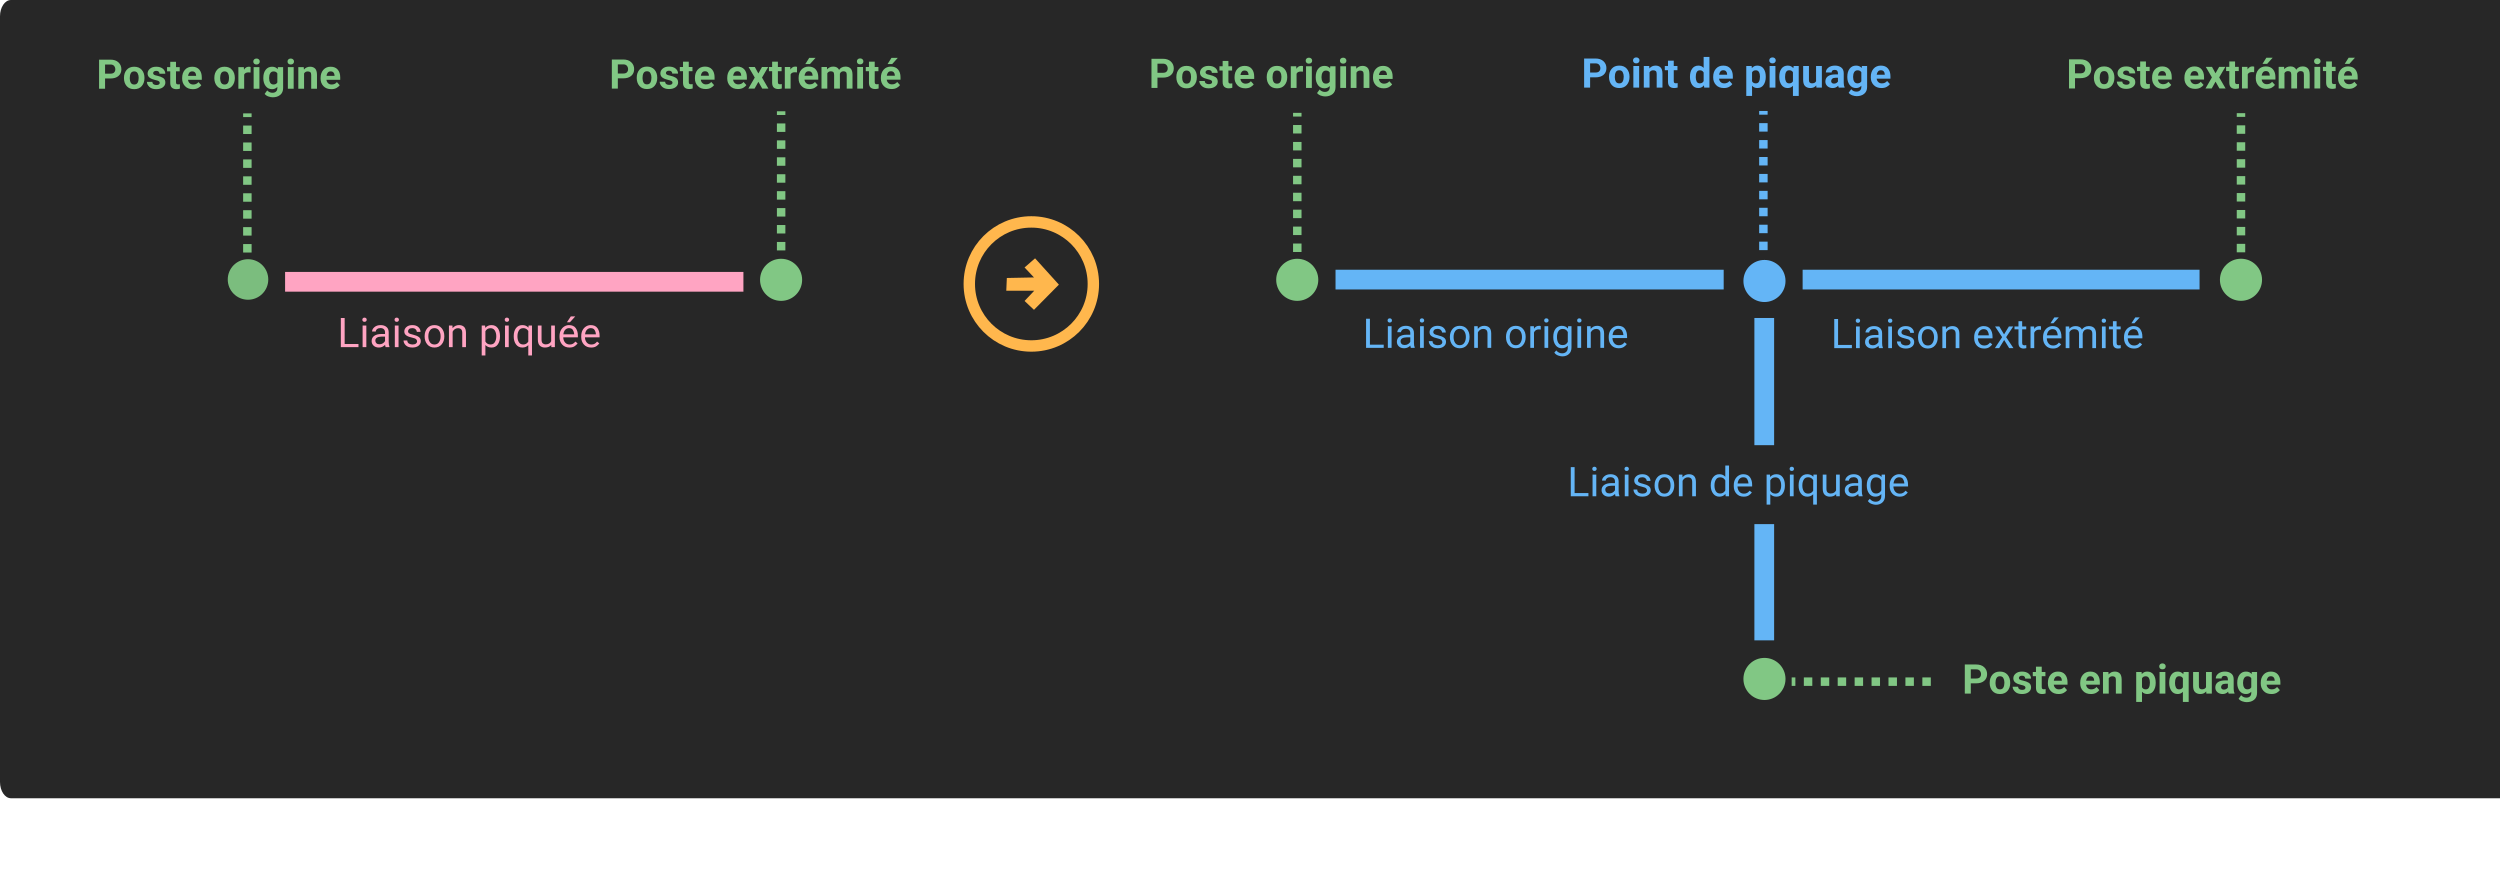
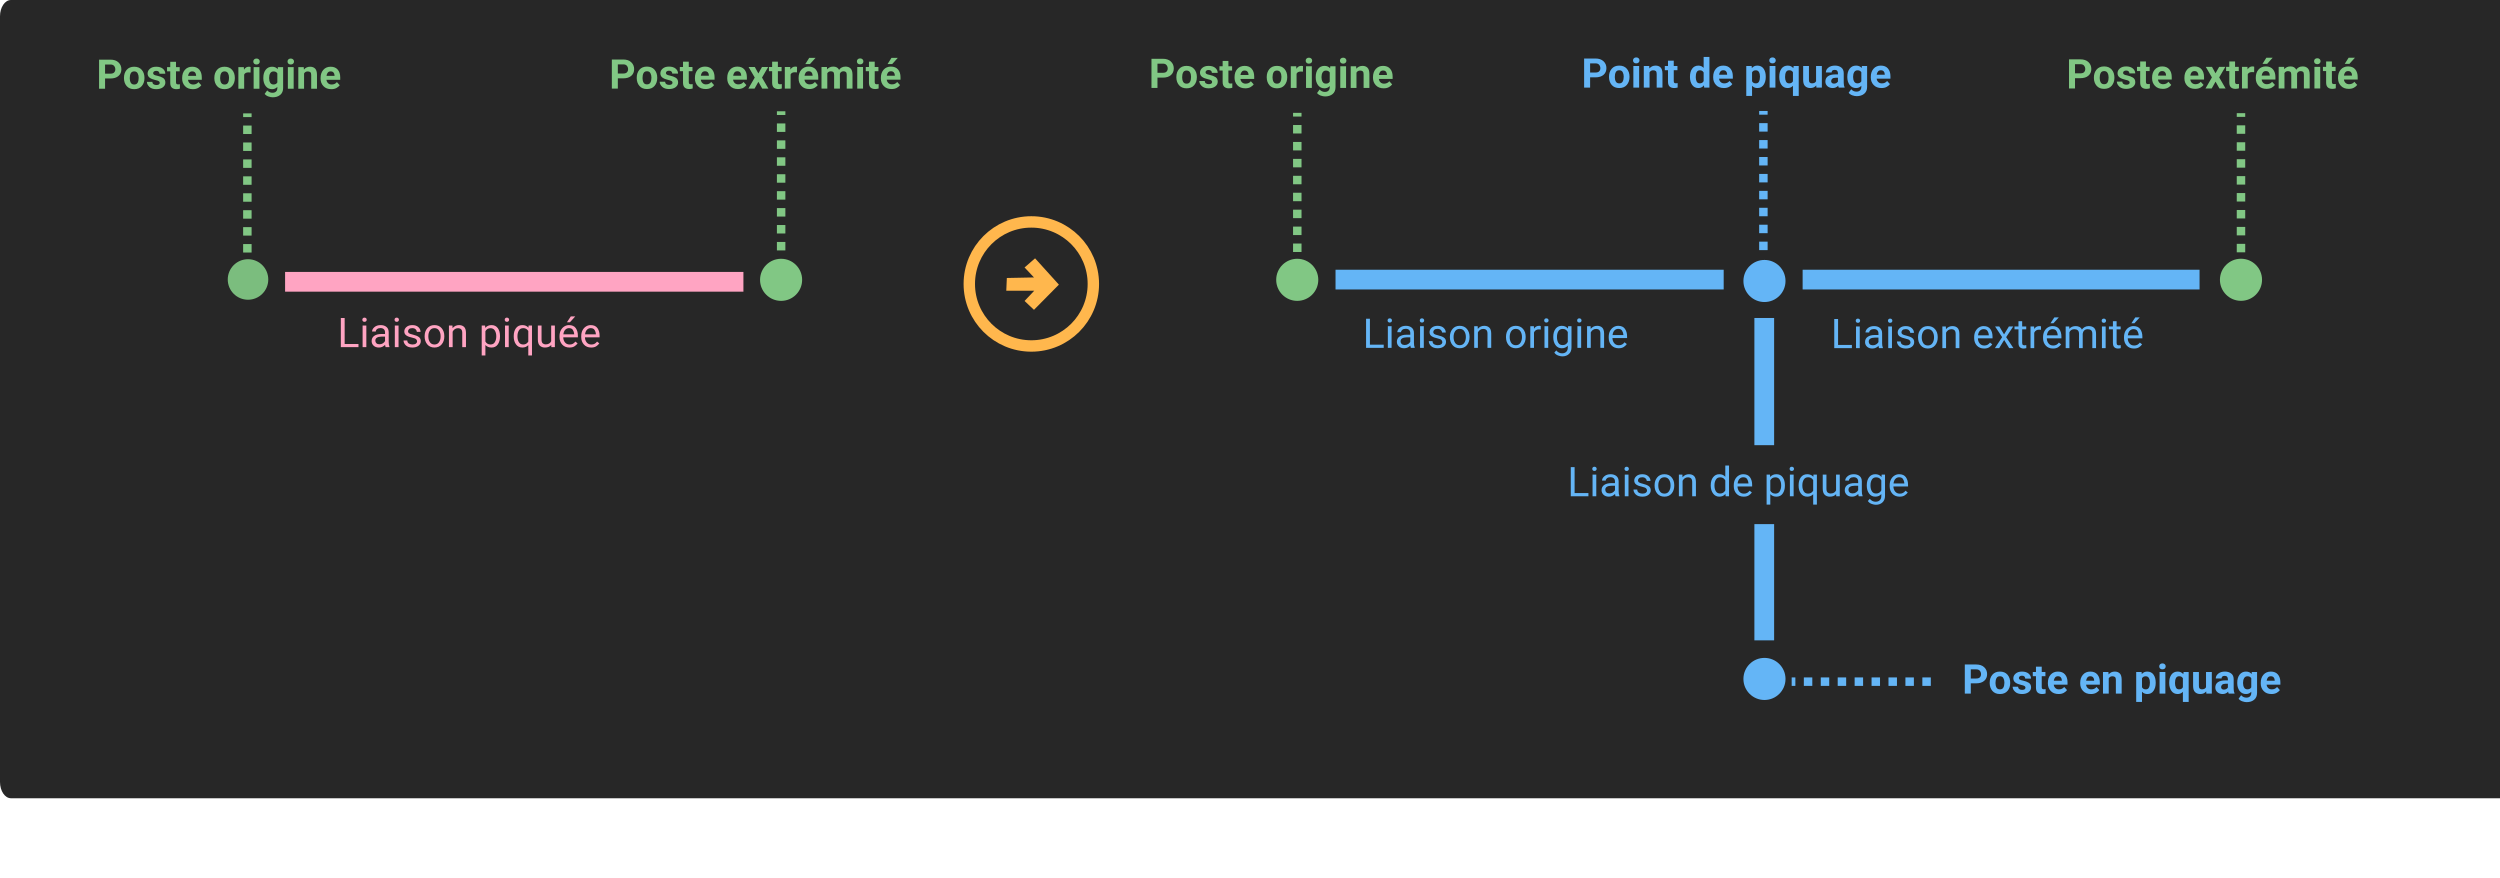
<svg viewBox="0 0 1140 400" fill="none" version="1.1" id="svg206">
  <defs id="defs210" />
  <g id="line-attach-to-voltage-level">
    <path fill="#272727" id="line-attach-illu-background" d="M1163.01 0H4.992C2.235 0 0 3.333 0 7.445V356.555C0 360.667 2.235 364 4.992 364H1163.01C1165.76 364 1168 360.667 1168 356.555V7.445C1168 3.333 1165.76 0 1163.01 0Z" />
    <path id="lineBefore" d="M330.282 124H138.718H130V133H138.718H330.282H339V124H330.282Z" fill="#FFA4C2" />
    <path id="path3740" d="M113.094 136.678C118.197 136.678 122.333 132.541 122.333 127.439C122.333 122.336 118.197 118.199 113.094 118.199C107.991 118.199 103.855 122.336 103.855 127.439C103.855 132.541 107.991 136.678 113.094 136.678Z" fill="#81C784" fill-opacity="0.941" />
    <path id="path3740-0" d="M356.178 137.198C361.478 137.198 365.774 132.902 365.774 127.602C365.774 122.302 361.478 118.005 356.178 118.005C350.878 118.005 346.581 122.302 346.581 127.602C346.581 132.902 350.878 137.198 356.178 137.198Z" fill="#81C784" />
    <g id="path7047">
      <path d="M112.797 115.151V51.701Z" fill="#81C784" id="path135" />
      <path d="M112.797 115.151V51.701" stroke="#81C784" stroke-width="3.857" stroke-dasharray="3.86 3.86" id="path137" />
    </g>
    <g id="path7047-2">
      <path d="M356.198 114.191V50.741Z" fill="#81C784" id="path140" />
      <path d="M356.198 114.191V50.741" stroke="#81C784" stroke-width="3.857" stroke-dasharray="3.86 3.86" id="path142" />
    </g>
    <path id="path7084" d="M470.284 157.765C485.905 157.765 498.569 145.101 498.569 129.481C498.569 113.86 485.905 101.196 470.284 101.196C454.663 101.196 442 113.86 442 129.481C442 145.101 454.663 157.765 470.284 157.765Z" stroke="#FFB74D" stroke-width="5.2" />
    <path id="path9570" d="M459.117 126.761L458.864 132.57L471.618 132.57L467.198 137.242L471.491 141.282L482.855 129.792L471.996 117.796L467.198 121.963L471.491 126.509L459.117 126.761Z" fill="#FFB74D" />
    <path id="path3740-0-8" d="M591.543 137.198C596.843 137.198 601.139 132.902 601.139 127.602C601.139 122.302 596.843 118.005 591.543 118.005C586.243 118.005 581.946 122.302 581.946 127.602C581.946 132.902 586.243 137.198 591.543 137.198Z" fill="#81C784" />
    <path id="path3740-0-5" d="M1021.89 137.178C1027.19 137.178 1031.49 132.881 1031.49 127.581C1031.49 122.281 1027.19 117.985 1021.89 117.985C1016.59 117.985 1012.29 122.281 1012.29 127.581C1012.29 132.881 1016.59 137.178 1021.89 137.178Z" fill="#81C784" />
    <path id="path3740-0-0" d="M804.596 137.726C809.896 137.726 814.193 133.43 814.193 128.13C814.193 122.83 809.896 118.533 804.596 118.533C799.296 118.533 795 122.83 795 128.13C795 133.43 799.296 137.726 804.596 137.726Z" fill="#64B5F6" />
    <path id="lineBefore-6" d="M778.617 123H616.383H609V132H616.383H778.617H786V123H778.617Z" fill="#64B5F6" />
    <g id="path7047-6">
      <path d="M804.107 114.052V50.602Z" fill="#81C784" id="path151" />
      <path d="M804.107 114.052V50.602" stroke="#64B5F6" stroke-width="3.857" stroke-dasharray="3.86 3.86" id="path153" />
    </g>
    <g id="path7047-8">
      <path d="M1021.89 115.052V51.602Z" fill="#81C784" id="path156" />
      <path d="M1021.89 115.052V51.602" stroke="#81C784" stroke-width="3.857" stroke-dasharray="3.86 3.86" id="path158" />
    </g>
    <g id="path7047-5">
      <path d="M591.564 114.909V51.459Z" fill="#81C784" id="path161" />
      <path d="M591.564 114.909V51.459" stroke="#81C784" stroke-width="3.857" stroke-dasharray="3.86 3.86" id="path163" />
    </g>
    <path id="lineBefore-6-4" d="M995.45 123H829.55H822V132H829.55H995.45H1003V123H995.45Z" fill="#64B5F6" />
    <g transform="translate(0,0.8370044)" id="path7047-2_2">
      <path style="fill:#81C784" d="M 880.45,310 H 817 Z" id="path167" />
-       <path style="stroke:#81C784;stroke-width:3.857;stroke-dasharray:3.86, 3.86" d="M 880.45,310 H 817" id="path169" />
+       <path style="stroke:#64B5F6;stroke-width:3.857;stroke-dasharray:3.86, 3.86" d="M 880.45,310 H 817" id="path169" />
    </g>
    <path id="lineBefore_2" d="M800 147.419V200.581V203H809V200.581V147.419V145H800V147.419Z" fill="#64B5F6" />
    <path id="lineBefore_3" d="M800 241.211V289.789V292H809V289.789V241.211V239H800V241.211Z" fill="#64B5F6" />
-     <path id="path3740-0_2" d="M804.596 319.193C809.896 319.193 814.193 314.896 814.193 309.596C814.193 304.296 809.896 300 804.596 300C799.296 300 795 304.296 795 309.596C795 314.896 799.296 319.193 804.596 319.193Z" fill="#81C784" />
+     <path id="path3740-0_2" d="M804.596 319.193C809.896 319.193 814.193 314.896 814.193 309.596C814.193 304.296 809.896 300 804.596 300C799.296 300 795 304.296 795 309.596C795 314.896 799.296 319.193 804.596 319.193Z" fill="#64B5F6" />
    <text y="-3.5710286e-08" x="168.551" id="text4625-2-3-9" xml:space="preserve" style="font-size:18.667px;font-family:Roboto;text-align:center;letter-spacing:0em;text-anchor:middle;white-space:pre;fill:#64B5F6" font-size="18.667" letter-spacing="0em">
      <tspan style="text-align:center;text-anchor:middle" x="804.311" y="226.288" id="attached-line-illu-txt">Liaison de piquage</tspan>
    </text>
-     <text y="0" x="182.28" id="text177" xml:space="preserve" style="font-weight:bold;font-size:18.667px;font-family:Roboto;text-align:center;letter-spacing:0em;text-anchor:middle;white-space:pre;fill:#81C784" font-size="18.667" font-weight="bold" letter-spacing="0em">
+     <text y="0" x="182.28" id="text177" xml:space="preserve" style="font-weight:bold;font-size:18.667px;font-family:Roboto;text-align:center;letter-spacing:0em;text-anchor:middle;white-space:pre;fill:#64B5F6" font-size="18.667" font-weight="bold" letter-spacing="0em">
      <tspan style="text-align:center;text-anchor:middle" x="979.159" y="316.288" id="attached-voltage-level-illu-txt">Poste en piquage</tspan>
    </text>
    <text y="-1.7855143e-08" x="154.658" id="text4625-3-2" xml:space="preserve" style="font-weight:bold;font-size:18.667px;font-family:Roboto;text-align:center;letter-spacing:0em;text-anchor:middle;white-space:pre;fill:#81C784" font-size="18.667" font-weight="bold" letter-spacing="0em">
      <tspan style="text-align:center;text-anchor:middle" x="1020.544" y="40.338" id="line-attach-illu-voltage-level2-right-txt">Poste extrémité</tspan>
    </text>
    <text y="0" x="159.722" id="text4625-2-3-9_2" xml:space="preserve" style="font-size:18.667px;font-family:Roboto;text-align:center;letter-spacing:0em;text-anchor:middle;white-space:pre;fill:#64B5F6" font-size="18.667" letter-spacing="0em">
      <tspan style="text-align:center;text-anchor:middle" x="917.812" y="158.739" id="line-attach-illu-line2-right-txt">Liaison extrémité</tspan>
    </text>
    <text y="0" x="164.275" id="text4625-9-6" xml:space="preserve" style="font-weight:bold;font-size:18.667px;font-family:Roboto;text-align:center;letter-spacing:0em;text-anchor:middle;white-space:pre;fill:#64B5F6" font-size="18.667" font-weight="bold" letter-spacing="0em">
      <tspan style="text-align:center;text-anchor:middle" x="803.455" y="39.963" id="attachment-point-illu-txt">Point de piquage</tspan>
    </text>
    <text y="0.326" x="125.565" id="text1382" xml:space="preserve" style="font-size:18.667px;font-family:Roboto;text-align:center;letter-spacing:0em;text-anchor:middle;white-space:pre;fill:#64B5F6" font-size="18.667" letter-spacing="0em">
      <tspan style="text-align:center;text-anchor:middle" x="693.581" y="158.614" id="line-attach-illu-line1-right-txt">Liaison origine</tspan>
    </text>
    <text y="0" x="128.61" id="text4625-9" xml:space="preserve" style="font-weight:bold;font-size:18.667px;font-family:Roboto;text-align:center;letter-spacing:0em;text-anchor:middle;white-space:pre;fill:#81C784" font-size="18.667" font-weight="bold" letter-spacing="0em">
      <tspan style="text-align:center;text-anchor:middle" id="line-attach-illu-voltage-level1-right-txt" y="40.083" x="591.314">Poste origine</tspan>
    </text>
    <text y="0" x="155.002" id="text177_2" xml:space="preserve" style="font-weight:bold;font-size:18.667px;font-family:Roboto;text-align:center;letter-spacing:0em;text-anchor:middle;white-space:pre;fill:#81C784" font-size="18.667" font-weight="bold" letter-spacing="0em">
      <tspan style="text-align:center;text-anchor:middle" x="356.078" y="40.416" id="line-attach-illu-voltage-level2-left-txt">Poste extrémité</tspan>
    </text>
    <text y="-3.5710286e-08" x="120.395" id="text4625-2" xml:space="preserve" style="font-size:18.667px;font-family:Roboto;text-align:center;letter-spacing:0em;text-anchor:middle;white-space:pre;fill:#ffa4c2" font-size="18.667" letter-spacing="0em">
      <tspan style="text-align:center;text-anchor:middle" x="225.559" y="158.288" id="line-to-attach-to-illu-txt">Liaison piquée</tspan>
    </text>
    <text y="0" x="128.61" id="text4625" xml:space="preserve" style="font-weight:bold;font-size:18.667px;font-family:Roboto;text-align:center;letter-spacing:0em;text-anchor:middle;white-space:pre;fill:#81C784" font-size="18.667" font-weight="bold" letter-spacing="0em">
      <tspan style="text-align:center;text-anchor:middle" x="111.419" y="40.475" id="line-attach-illu-voltage-level1-left-txt">Poste origine</tspan>
    </text>
  </g>
</svg>
